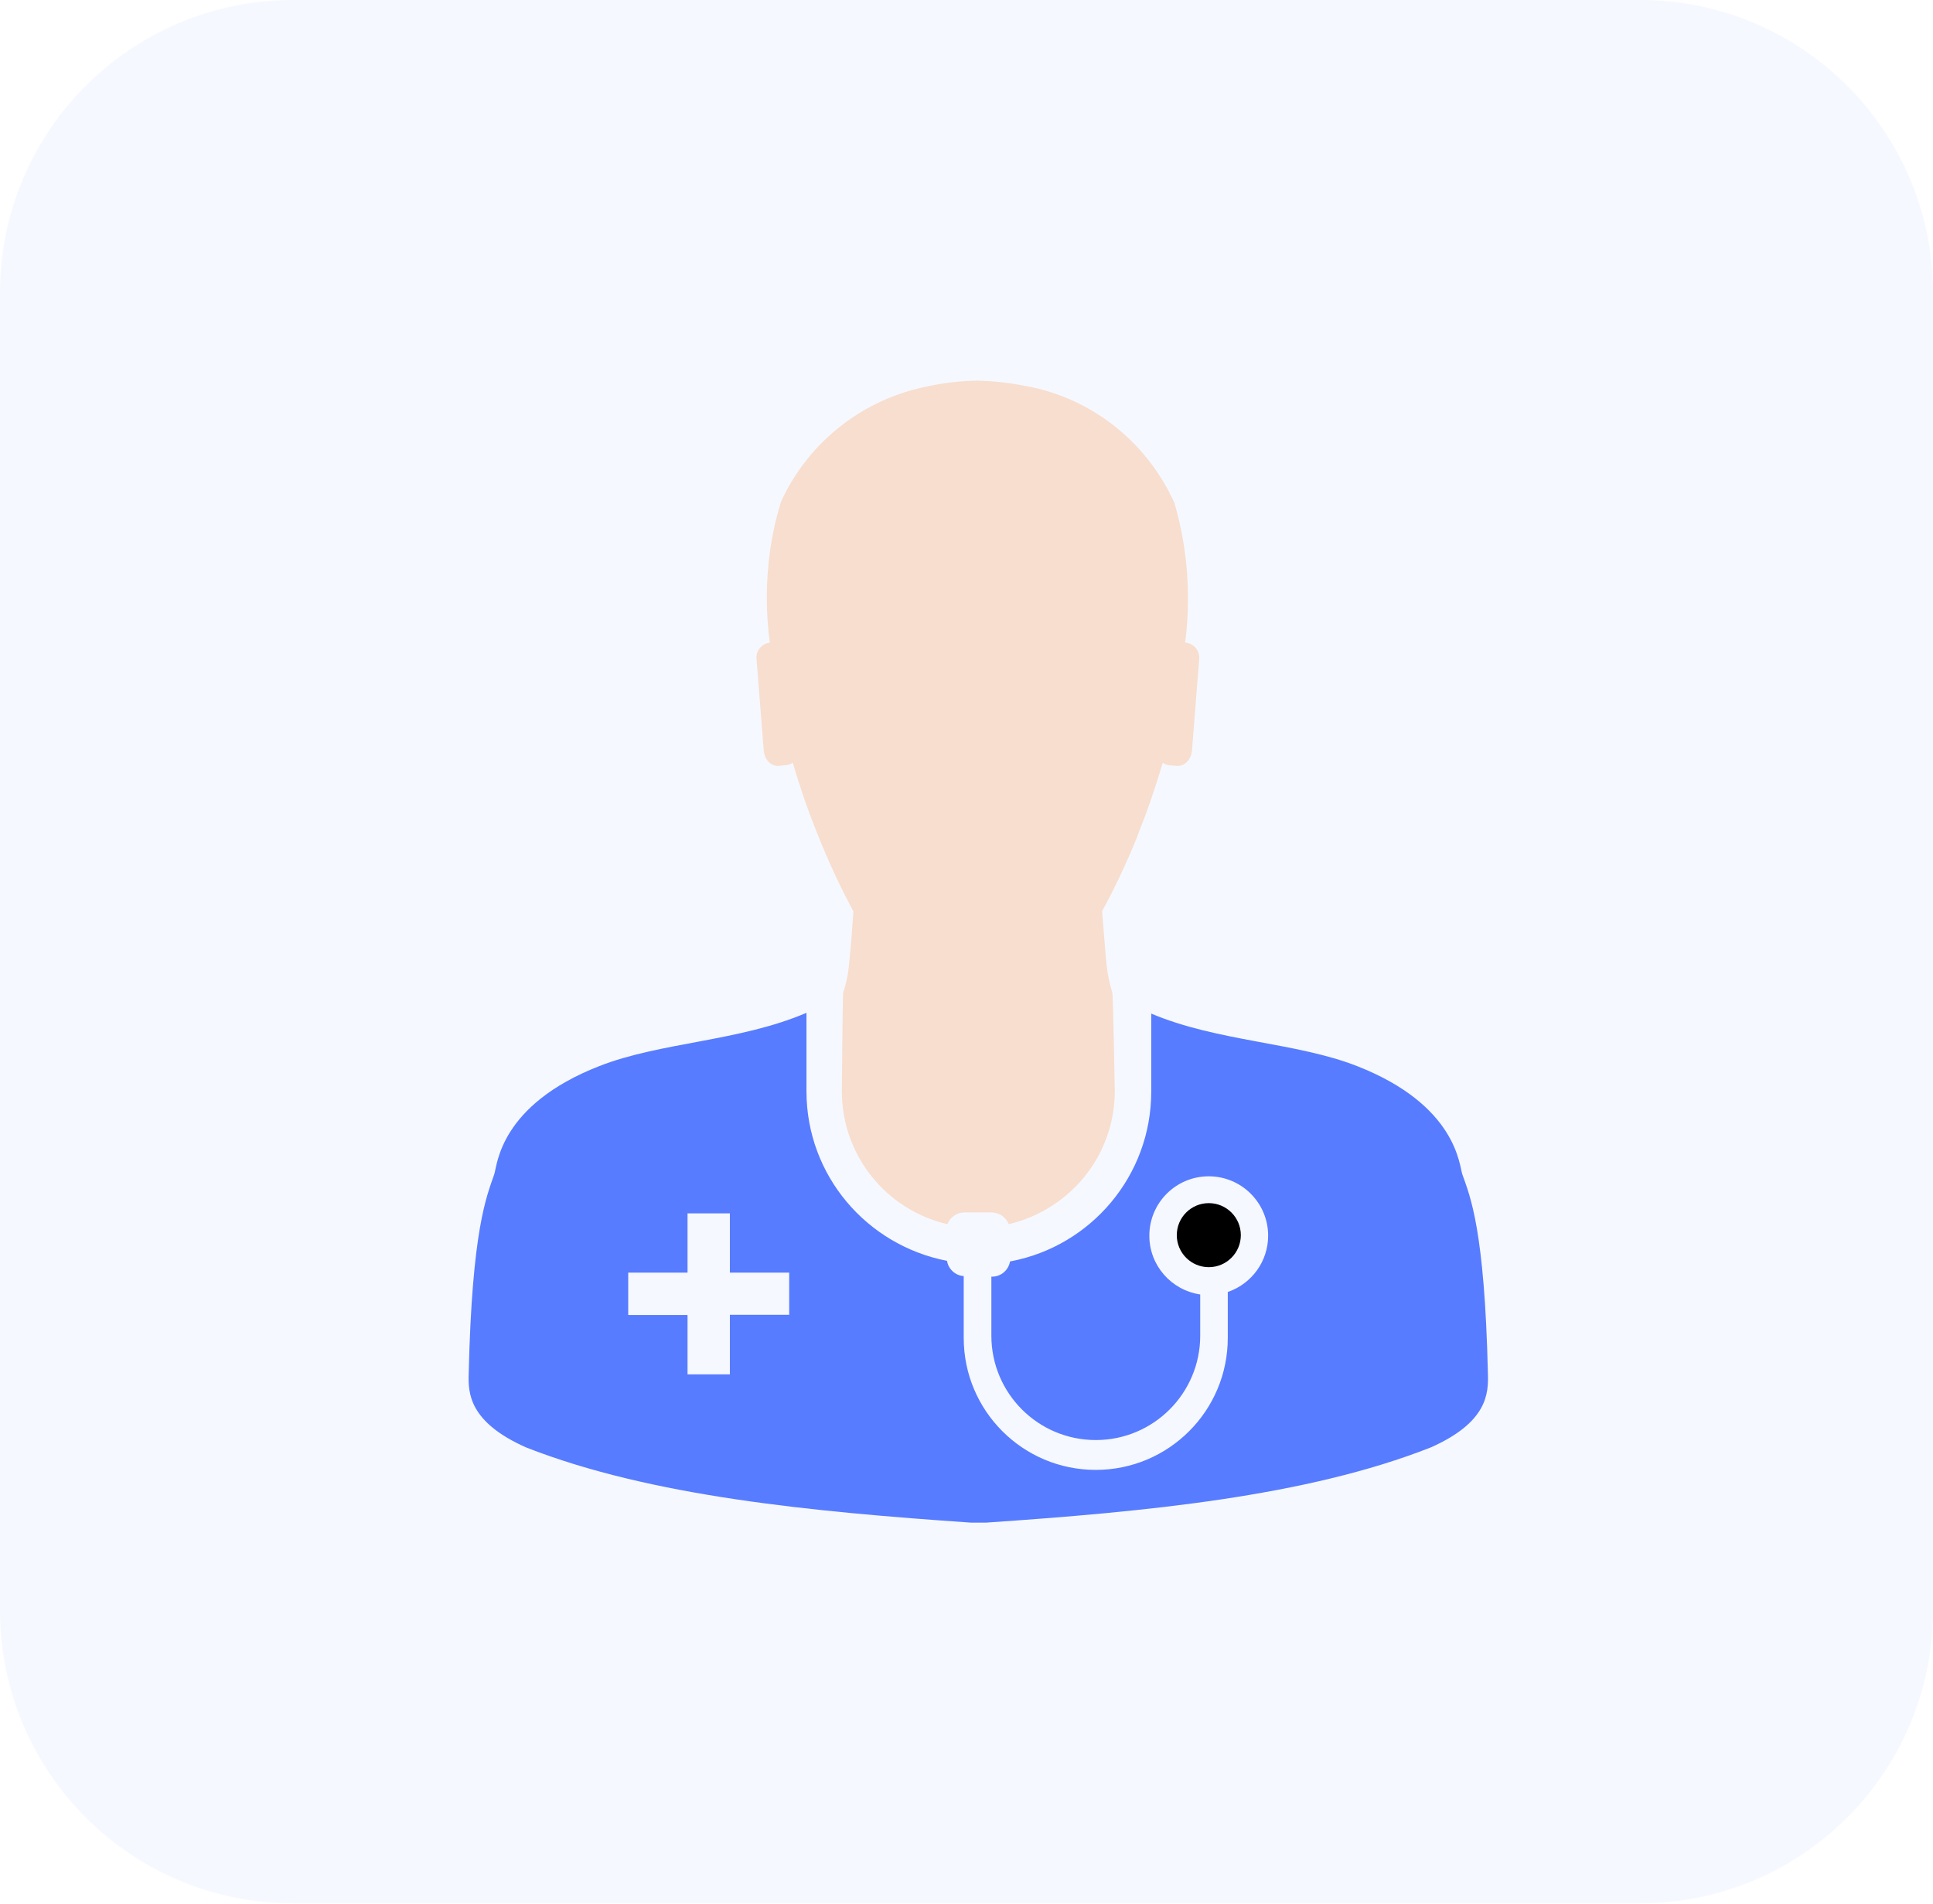
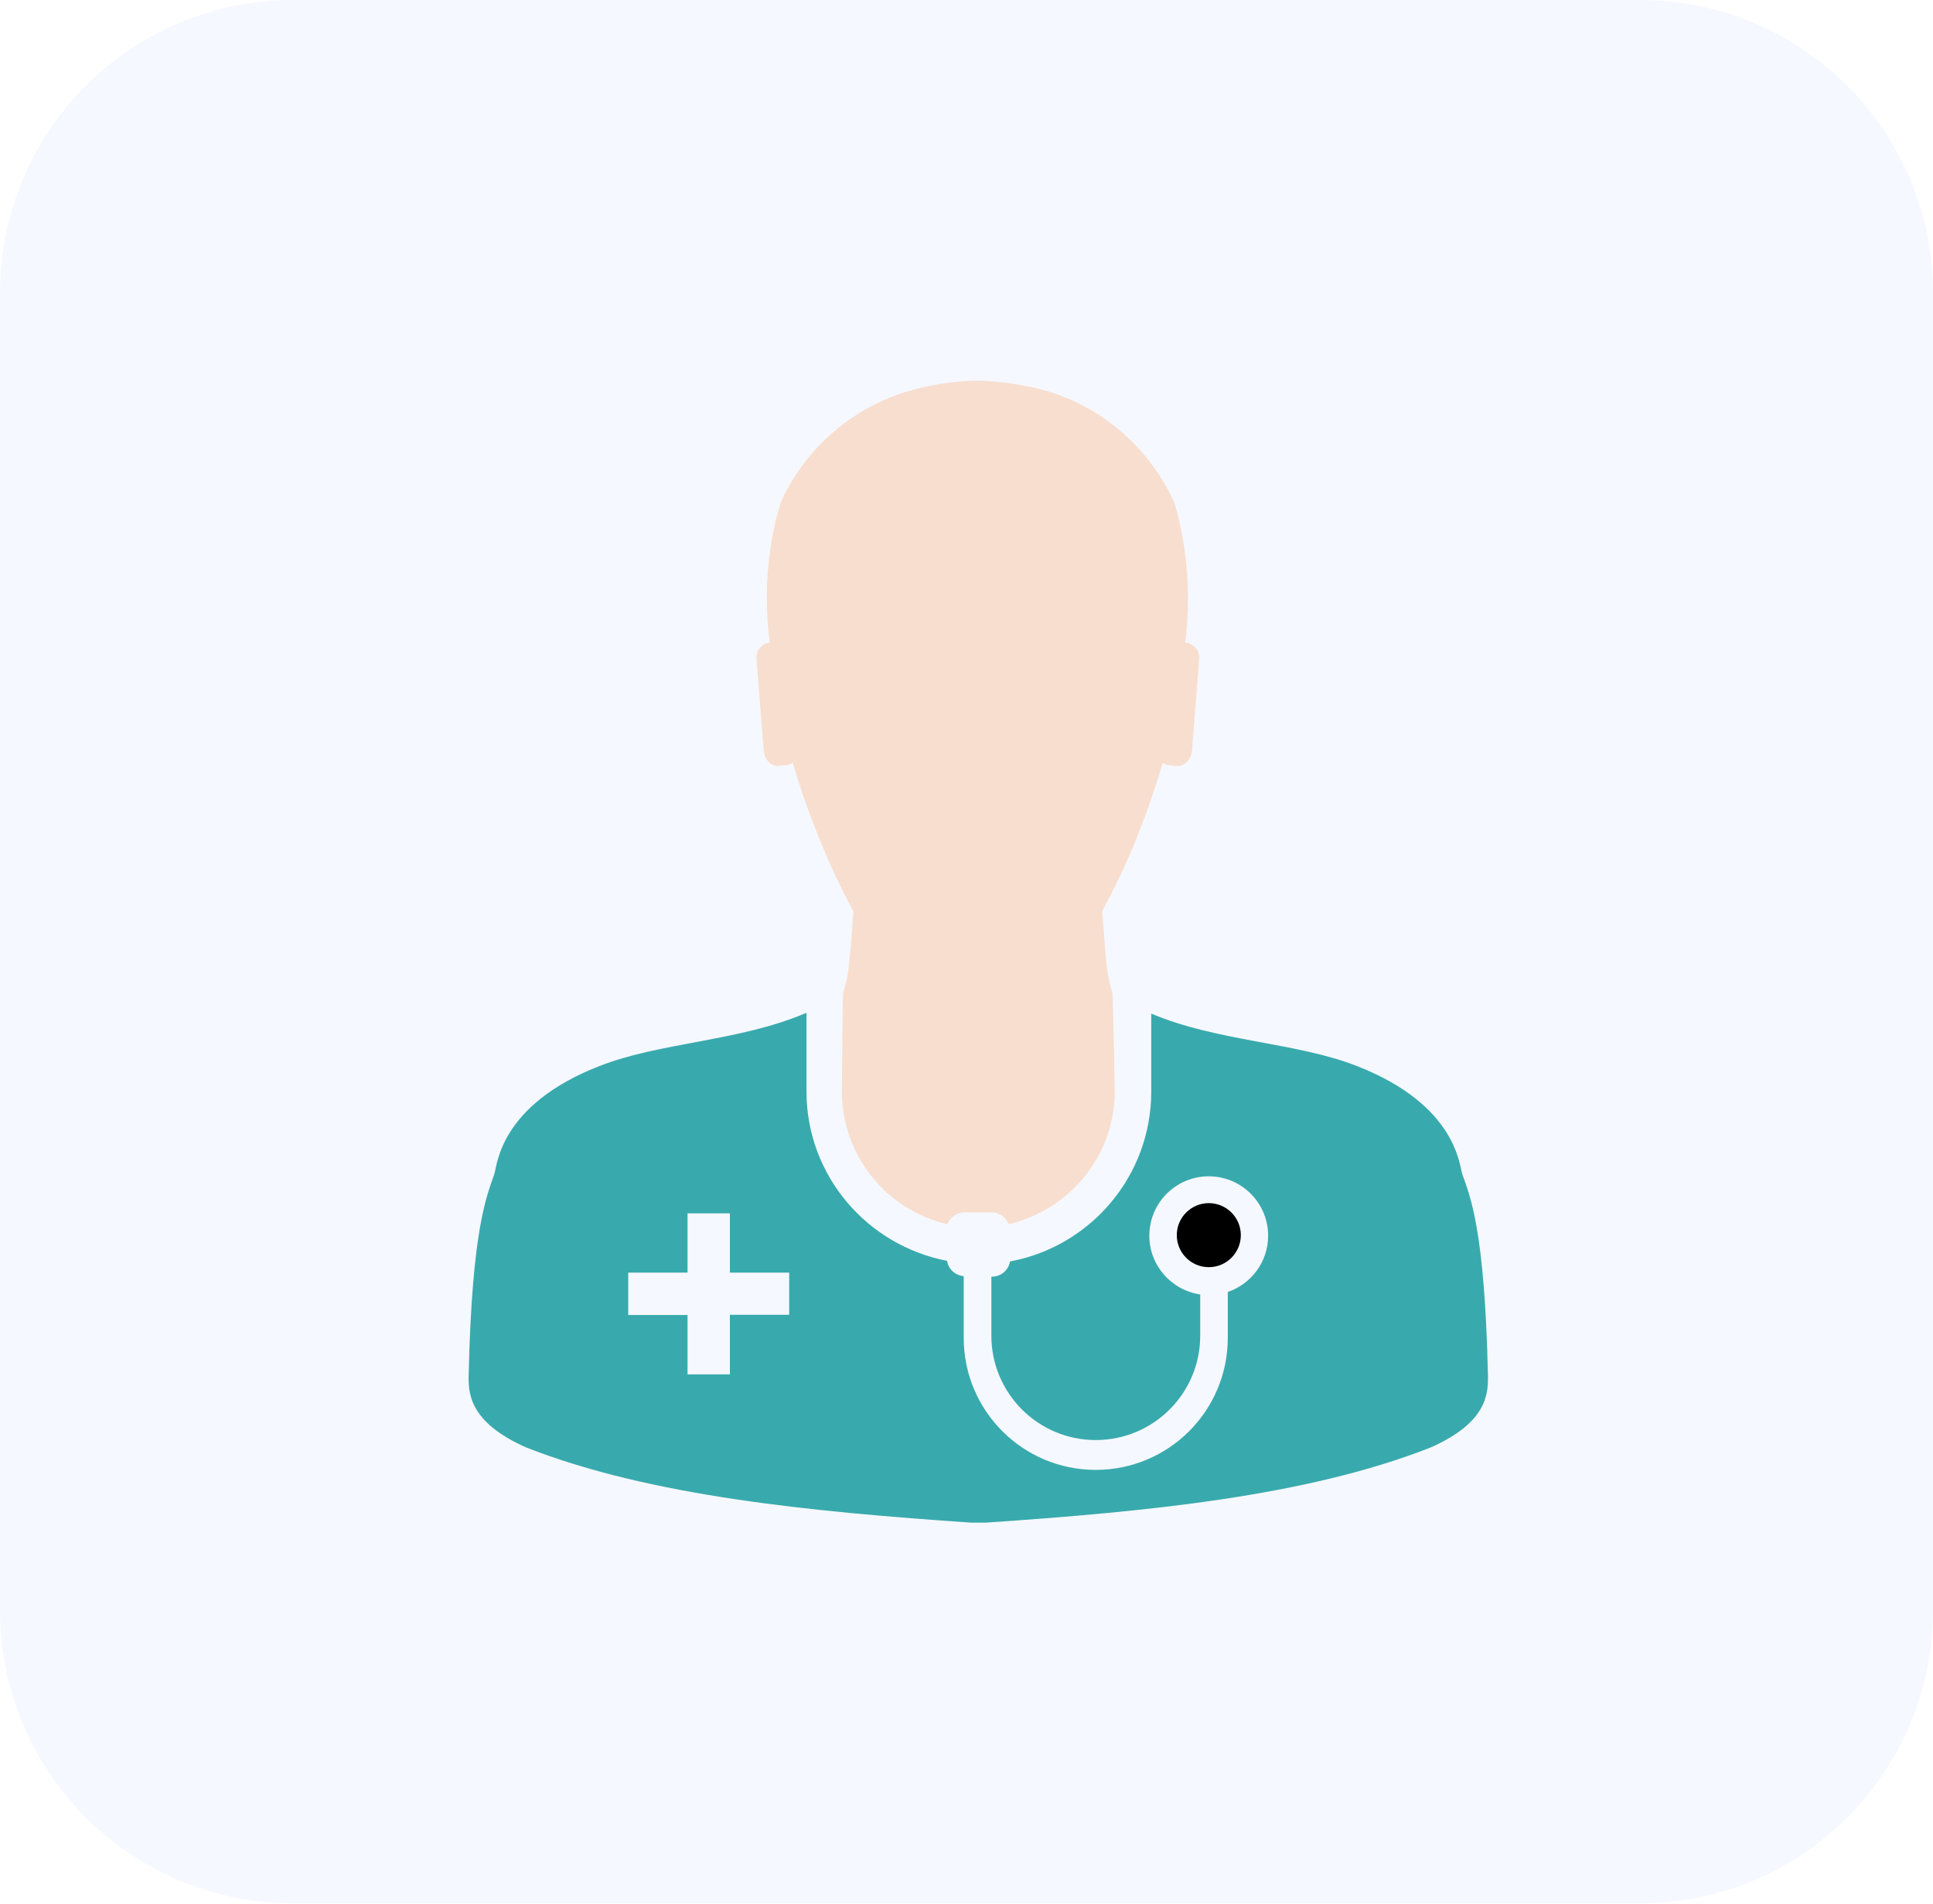
<svg xmlns="http://www.w3.org/2000/svg" width="66" height="65" viewBox="0 0 66 65" fill="none">
  <rect width="66" height="65" rx="10" fill="#F6F8FF" />
  <path d="M26.613 26.15L26.84 26.13C26.927 26.121 27.005 26.09 27.07 26.044L27.068 26.046C27.286 26.797 27.552 27.587 27.885 28.414C28.313 29.496 28.734 30.385 29.205 31.243L29.14 31.113C29.101 31.704 29.054 32.312 28.992 32.9C28.963 33.263 28.891 33.601 28.782 33.919L28.791 33.89C28.771 33.898 28.744 37.27 28.744 37.27C28.745 39.469 30.268 41.31 32.315 41.799L32.348 41.806C32.441 41.57 32.665 41.406 32.928 41.406H33.861C34.122 41.409 34.347 41.572 34.439 41.801L34.441 41.806C36.526 41.315 38.055 39.474 38.063 37.273C38.063 37.273 38.006 33.914 37.977 33.892C37.888 33.607 37.816 33.273 37.779 32.928L37.777 32.904C37.72 32.312 37.683 31.719 37.629 31.116C38.031 30.391 38.452 29.504 38.822 28.589L38.884 28.417C39.217 27.59 39.475 26.802 39.701 26.049C39.765 26.095 39.843 26.125 39.927 26.135H39.929L40.158 26.155C40.434 26.184 40.678 25.956 40.701 25.604L40.948 22.466C40.948 22.464 40.948 22.463 40.948 22.463C40.948 22.198 40.749 21.98 40.494 21.948H40.491H40.463C40.527 21.491 40.562 20.964 40.562 20.43C40.562 19.263 40.39 18.135 40.07 17.074L40.091 17.157C39.154 15.1 37.294 13.606 35.055 13.188L35.013 13.182C34.532 13.083 33.971 13.016 33.399 13H33.385H33.365C32.782 13.011 32.221 13.076 31.678 13.192L31.737 13.182C29.459 13.611 27.603 15.104 26.676 17.113L26.659 17.157C26.356 18.132 26.182 19.253 26.182 20.413C26.182 20.955 26.22 21.488 26.293 22.008L26.286 21.948C26.028 21.977 25.828 22.193 25.828 22.456V22.468L26.075 25.605C26.098 25.966 26.345 26.184 26.611 26.155L26.613 26.15Z" fill="#F7DECE" />
-   <path d="M50.803 46.917C50.69 41.977 50.196 40.859 49.929 40.102C49.824 39.798 49.737 37.744 46.344 36.411C44.264 35.592 41.58 35.576 39.308 34.615V37.287C39.303 40.16 37.246 42.551 34.524 43.072L34.486 43.079C34.436 43.374 34.182 43.596 33.879 43.599H33.849V45.614C33.849 47.583 35.445 49.179 37.415 49.179C39.384 49.179 40.98 47.583 40.98 45.614V44.207C39.992 44.059 39.243 43.217 39.243 42.2C39.243 41.08 40.151 40.172 41.271 40.172C42.391 40.172 43.299 41.08 43.299 42.2C43.299 43.087 42.728 43.841 41.935 44.117L41.921 44.122V45.614V45.69C41.921 48.18 39.903 50.198 37.413 50.198C34.923 50.198 32.905 48.18 32.905 45.69C32.905 45.663 32.905 45.637 32.905 45.609V45.612V43.579C32.616 43.56 32.382 43.342 32.336 43.062V43.059C29.59 42.525 27.542 40.142 27.536 37.281V34.588C25.254 35.568 22.553 35.587 20.462 36.408C17.059 37.739 16.981 39.788 16.877 40.097C16.617 40.857 16.117 41.971 16.003 46.914C15.983 47.564 16.003 48.56 17.963 49.431C22.23 51.105 27.728 51.625 33.147 51.999H33.667C39.098 51.628 44.588 51.11 48.852 49.431C50.803 48.565 50.821 47.574 50.803 46.917ZM26.946 44.902H24.921V46.935H23.475V44.909H21.45V43.462H23.475V41.438H24.921V43.462H26.946V44.902Z" fill="#577CFF" />
+   <path d="M50.803 46.917C50.69 41.977 50.196 40.859 49.929 40.102C49.824 39.798 49.737 37.744 46.344 36.411C44.264 35.592 41.58 35.576 39.308 34.615V37.287C39.303 40.16 37.246 42.551 34.524 43.072L34.486 43.079C34.436 43.374 34.182 43.596 33.879 43.599H33.849V45.614C33.849 47.583 35.445 49.179 37.415 49.179C39.384 49.179 40.98 47.583 40.98 45.614V44.207C39.992 44.059 39.243 43.217 39.243 42.2C39.243 41.08 40.151 40.172 41.271 40.172C42.391 40.172 43.299 41.08 43.299 42.2C43.299 43.087 42.728 43.841 41.935 44.117L41.921 44.122V45.614V45.69C41.921 48.18 39.903 50.198 37.413 50.198C34.923 50.198 32.905 48.18 32.905 45.69C32.905 45.663 32.905 45.637 32.905 45.609V45.612V43.579C32.616 43.56 32.382 43.342 32.336 43.062V43.059C29.59 42.525 27.542 40.142 27.536 37.281V34.588C25.254 35.568 22.553 35.587 20.462 36.408C17.059 37.739 16.981 39.788 16.877 40.097C16.617 40.857 16.117 41.971 16.003 46.914C15.983 47.564 16.003 48.56 17.963 49.431C22.23 51.105 27.728 51.625 33.147 51.999H33.667C39.098 51.628 44.588 51.11 48.852 49.431C50.803 48.565 50.821 47.574 50.803 46.917ZM26.946 44.902H24.921V46.935H23.475V44.909H21.45V43.462H23.475V41.438H24.921V43.462H26.946V44.902Z" fill="#38aaad" />
  <path d="M42.367 42.183C42.367 41.579 41.878 41.088 41.273 41.088C40.669 41.088 40.18 41.577 40.18 42.182C40.18 42.786 40.669 43.275 41.273 43.275C41.876 43.275 42.365 42.786 42.367 42.183Z" fill="black" />
</svg>
